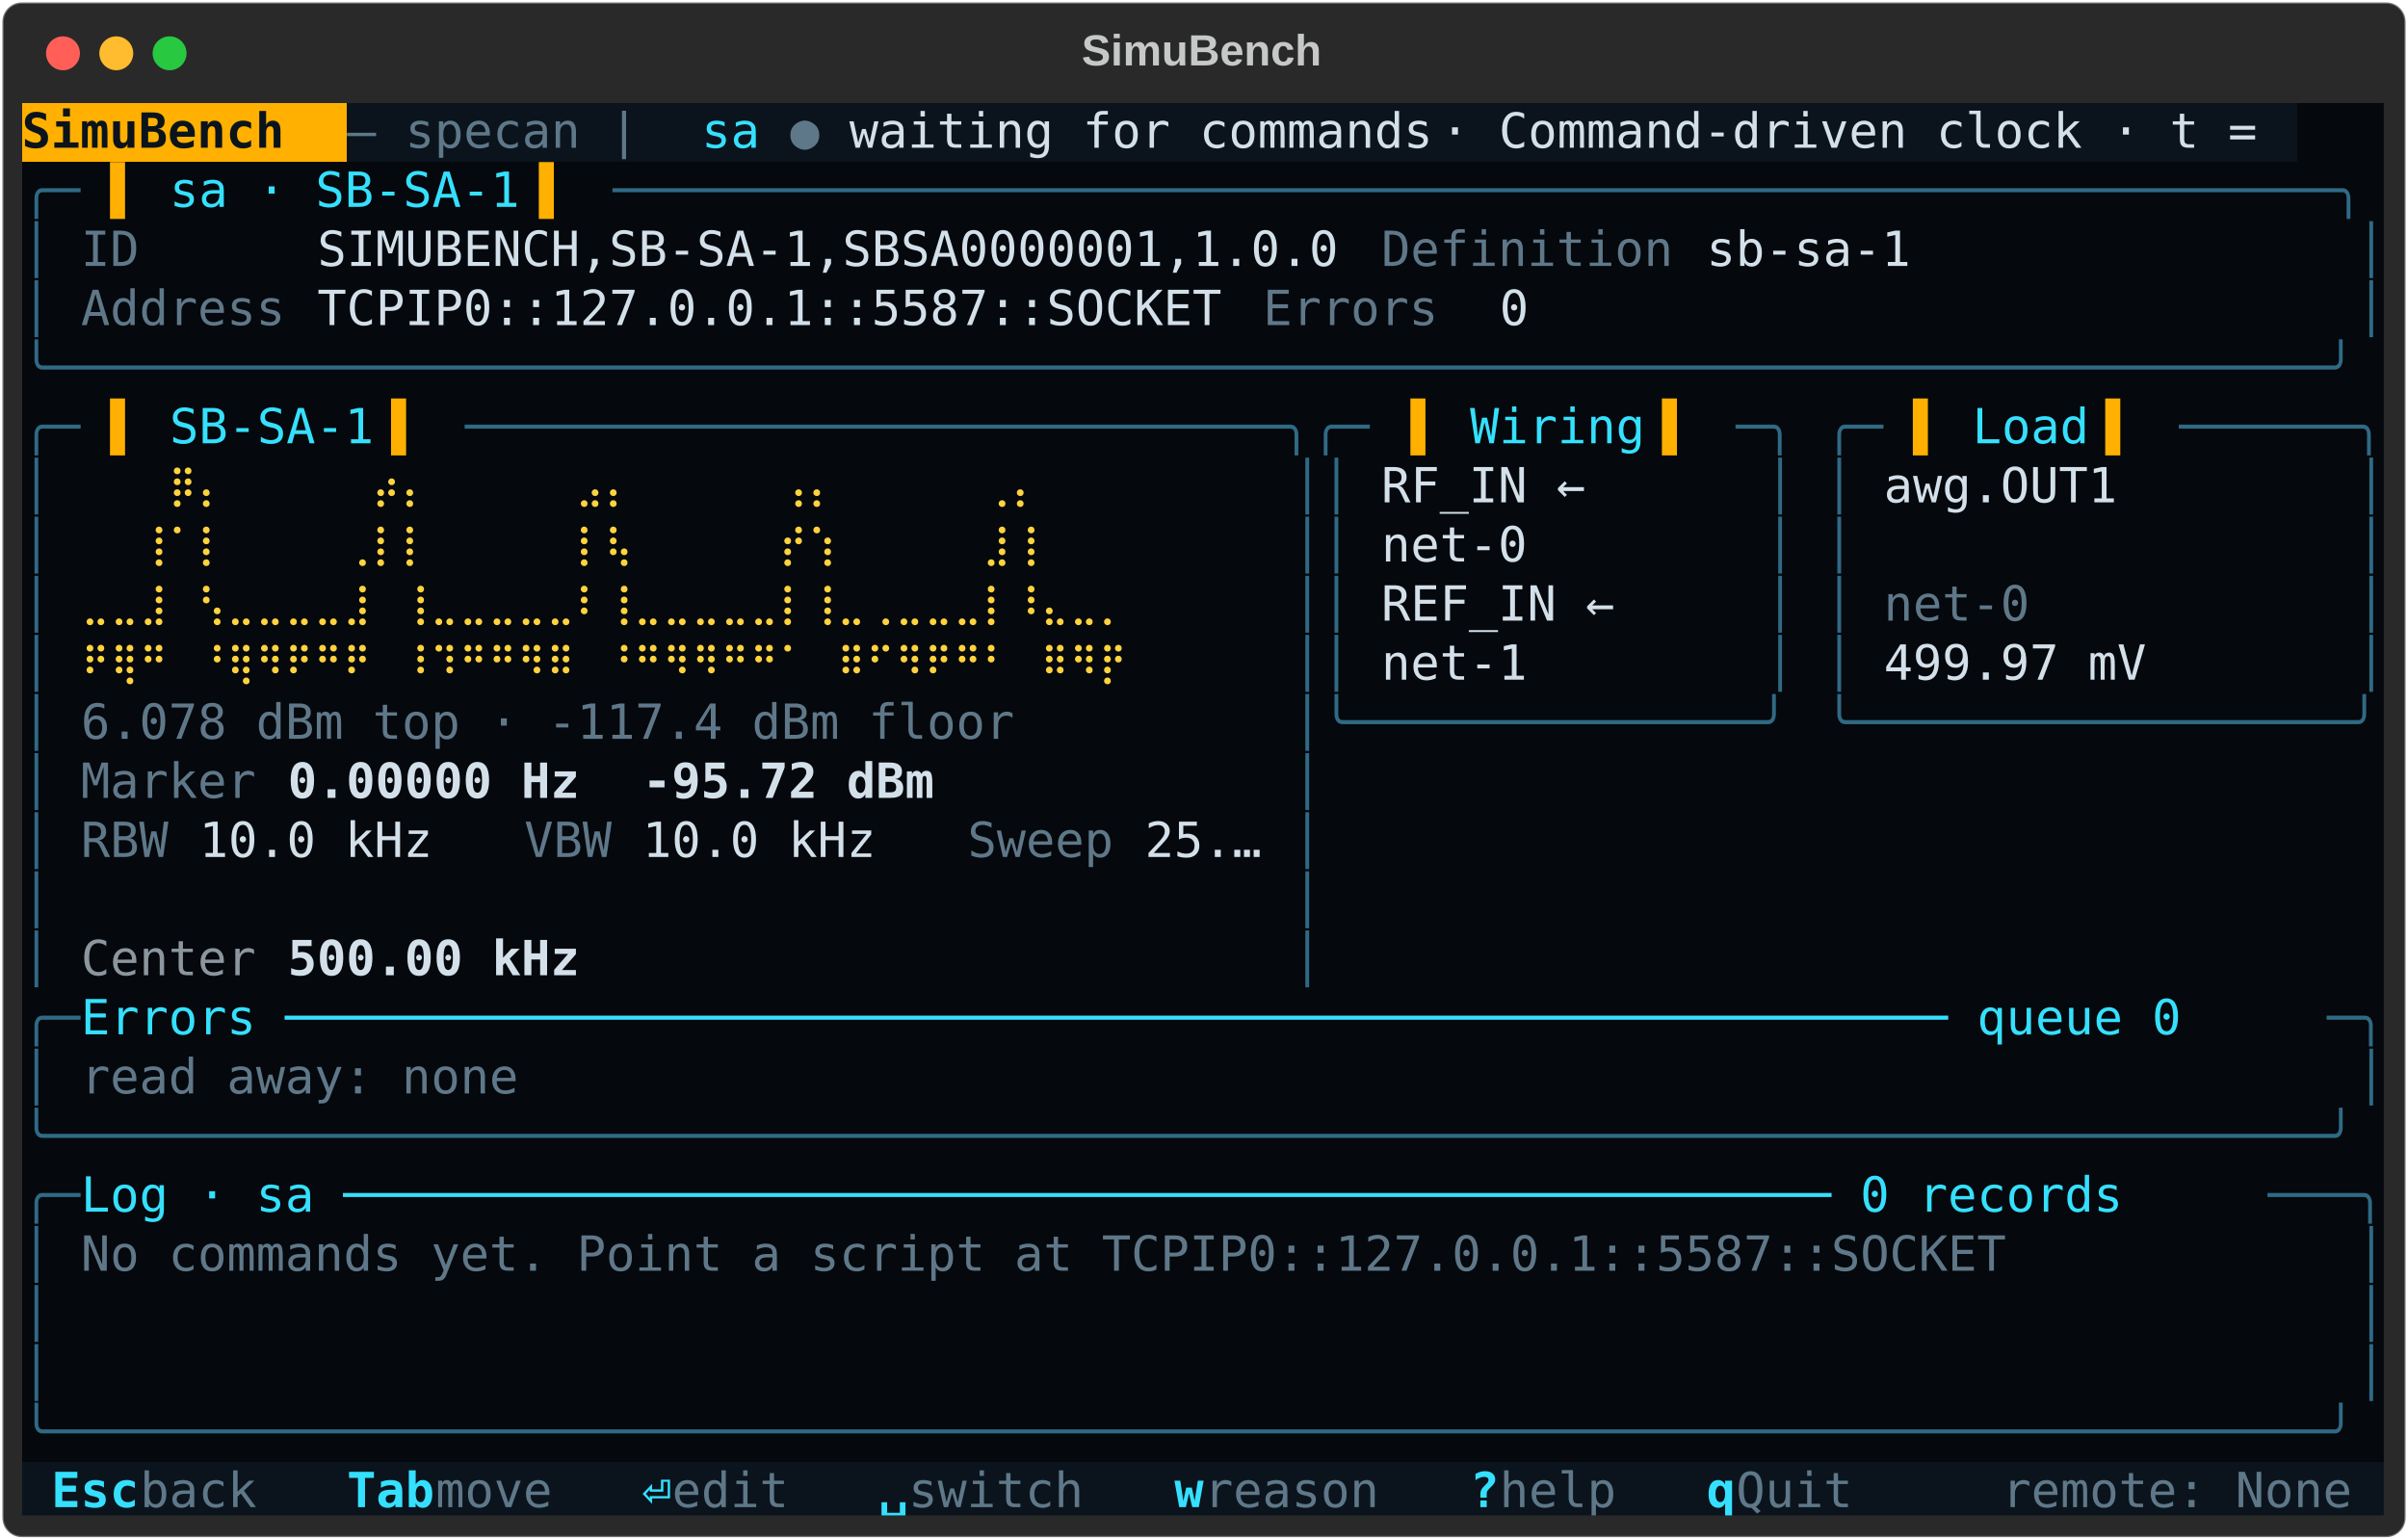
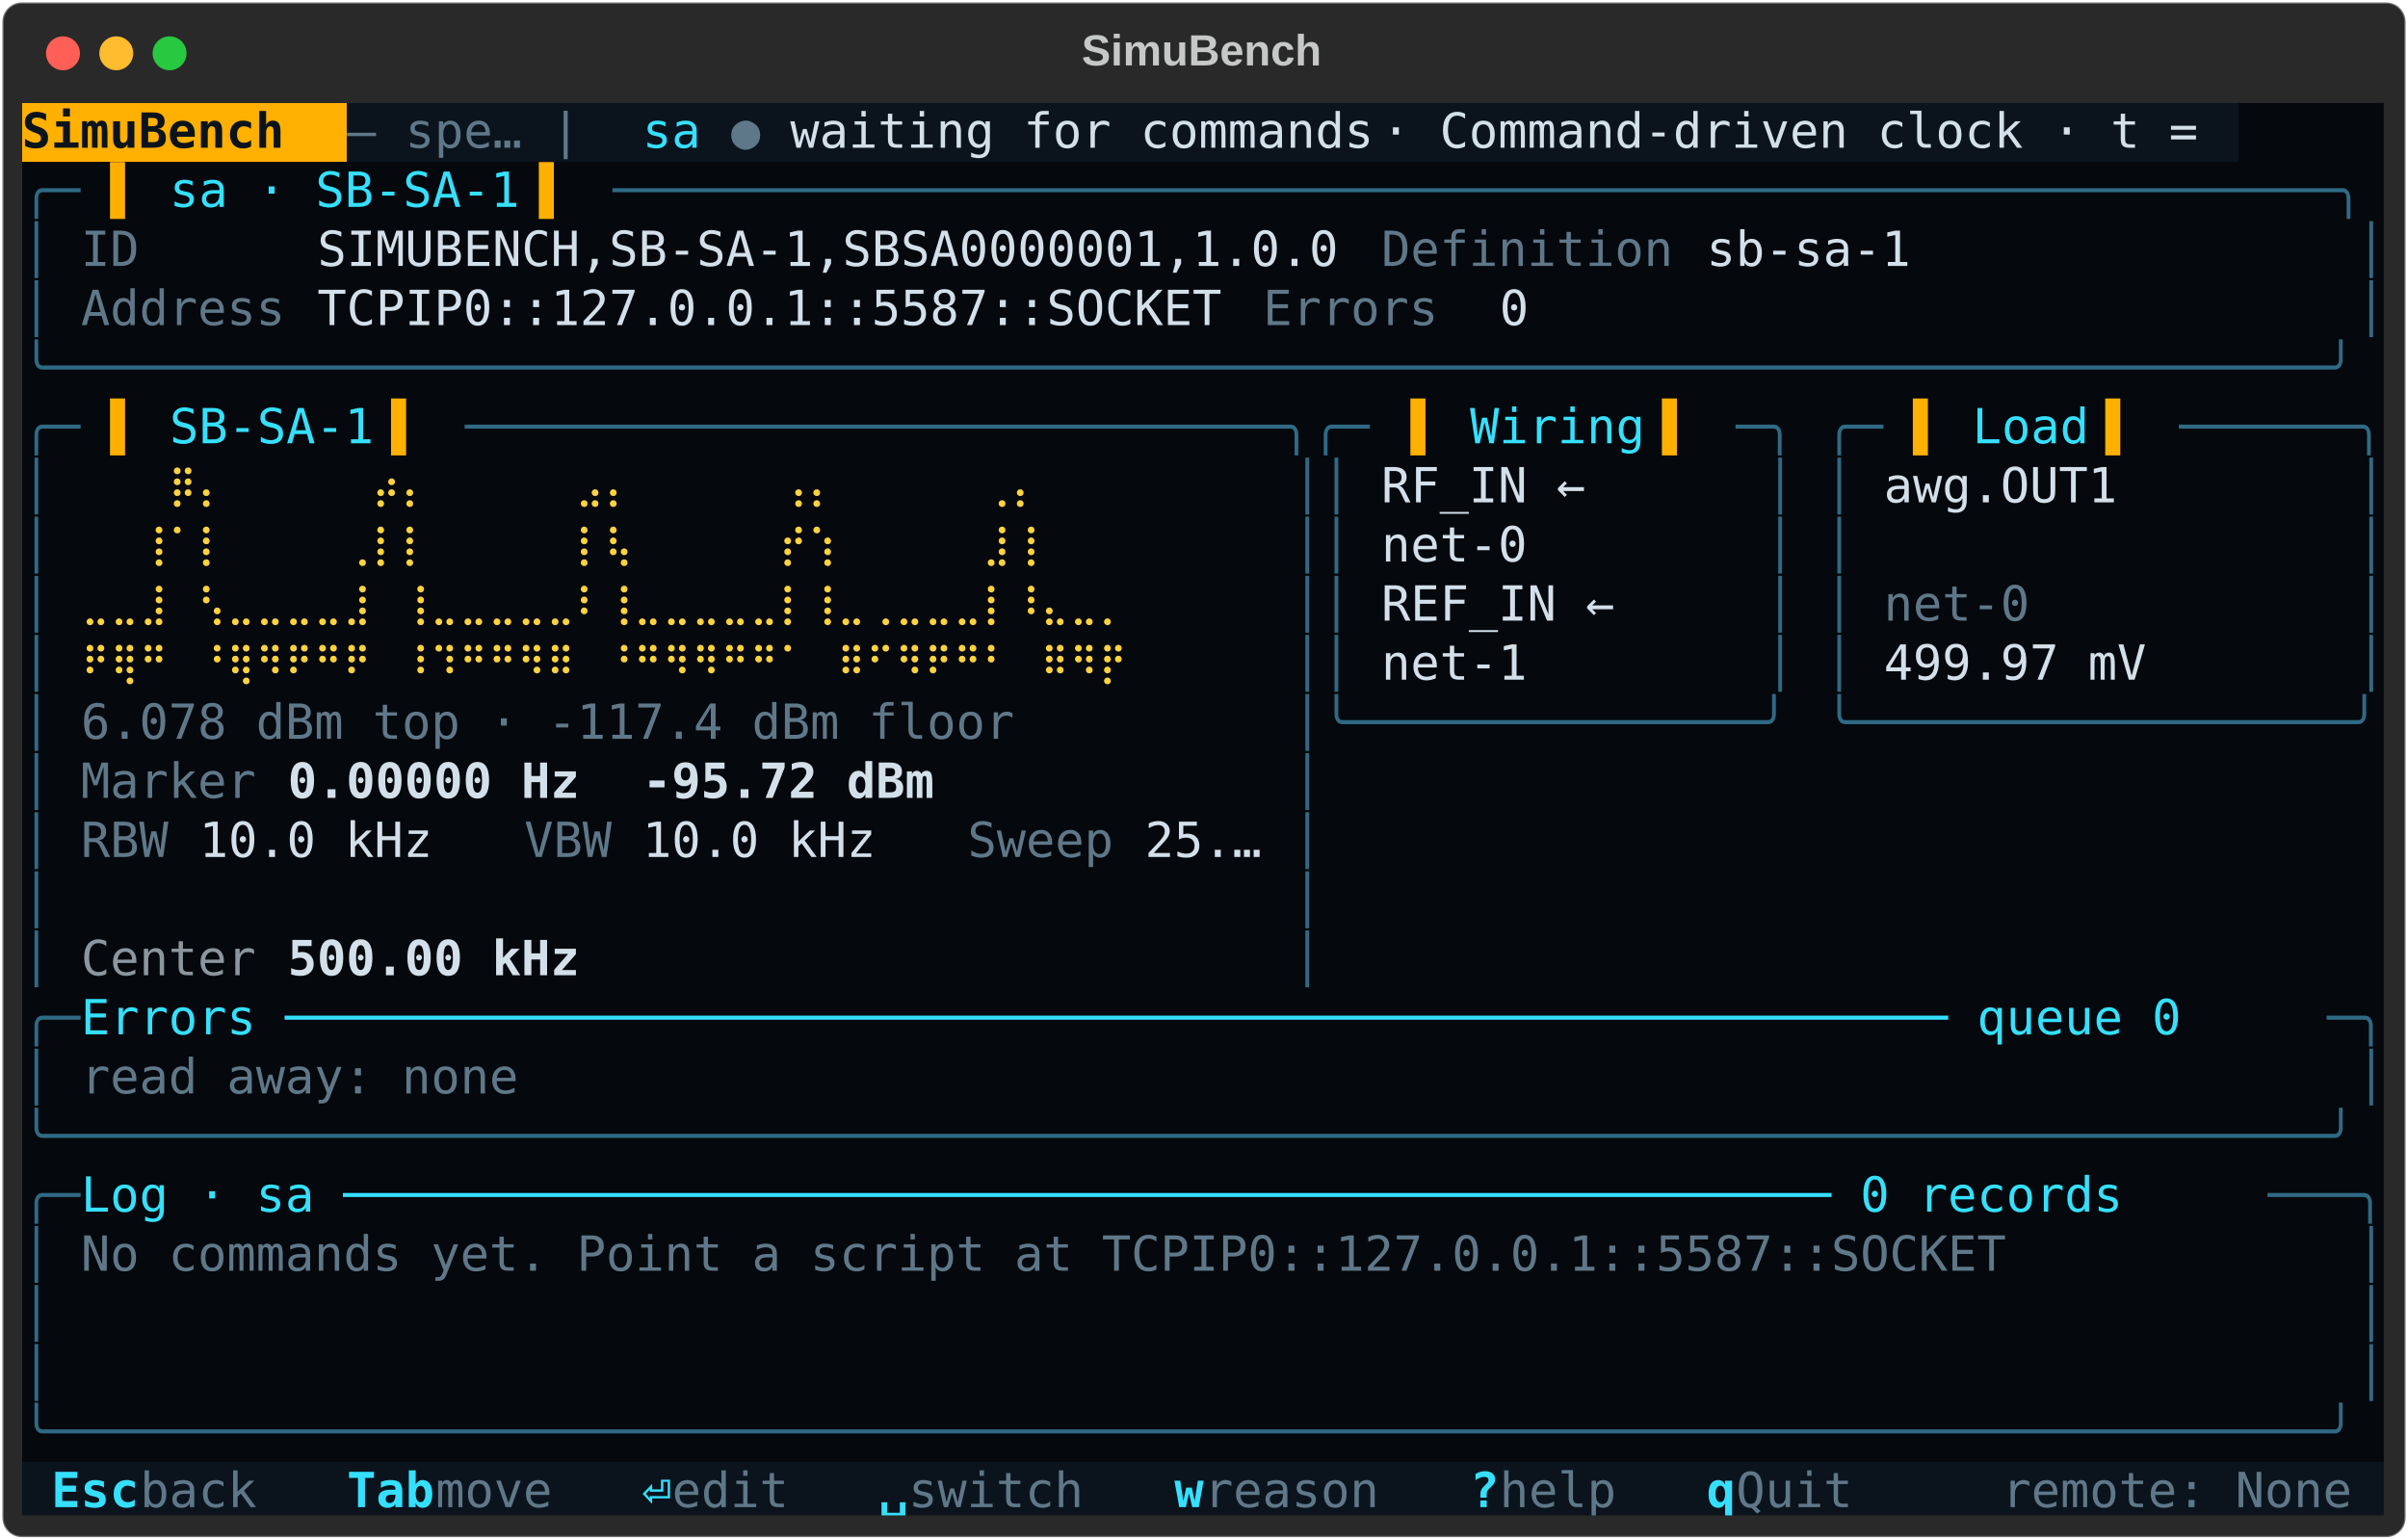
<svg xmlns="http://www.w3.org/2000/svg" class="rich-terminal" viewBox="0 0 994 635.6">
  <style>

    @font-face {
        font-family: "Fira Code";
        src: local("FiraCode-Regular"),
                url("https://cdnjs.cloudflare.com/ajax/libs/firacode/6.2.0/woff2/FiraCode-Regular.woff2") format("woff2"),
                url("https://cdnjs.cloudflare.com/ajax/libs/firacode/6.2.0/woff/FiraCode-Regular.woff") format("woff");
        font-style: normal;
        font-weight: 400;
    }
    @font-face {
        font-family: "Fira Code";
        src: local("FiraCode-Bold"),
                url("https://cdnjs.cloudflare.com/ajax/libs/firacode/6.2.0/woff2/FiraCode-Bold.woff2") format("woff2"),
                url("https://cdnjs.cloudflare.com/ajax/libs/firacode/6.2.0/woff/FiraCode-Bold.woff") format("woff");
        font-style: bold;
        font-weight: 700;
    }

    .terminal-matrix {
        font-family: Fira Code, monospace;
        font-size: 20px;
        line-height: 24.4px;
        font-variant-east-asian: full-width;
    }

    .terminal-title {
        font-size: 18px;
        font-weight: bold;
        font-family: arial;
    }

    .terminal-r1 { fill: #0b141c;font-weight: bold }
.terminal-r2 { fill: #5f7889 }
.terminal-r3 { fill: #35e0ff }
.terminal-r4 { fill: #d3e0ea }
.terminal-r5 { fill: #c5c8c6 }
.terminal-r6 { fill: #2f6a85 }
.terminal-r7 { fill: #ffb000 }
.terminal-r8 { fill: #ffd23f }
.terminal-r9 { fill: #d3e0ea;font-weight: bold }
.terminal-r10 { fill: #8c969e }
.terminal-r11 { fill: #35e0ff;font-weight: bold }
    </style>
  <defs>
    <clipPath id="terminal-clip-terminal">
      <rect x="0" y="0" width="975.0" height="584.6" />
    </clipPath>
    <clipPath id="terminal-line-0">
      <rect x="0" y="1.5" width="976" height="24.65" />
    </clipPath>
    <clipPath id="terminal-line-1">
      <rect x="0" y="25.9" width="976" height="24.65" />
    </clipPath>
    <clipPath id="terminal-line-2">
      <rect x="0" y="50.3" width="976" height="24.65" />
    </clipPath>
    <clipPath id="terminal-line-3">
      <rect x="0" y="74.7" width="976" height="24.65" />
    </clipPath>
    <clipPath id="terminal-line-4">
      <rect x="0" y="99.1" width="976" height="24.65" />
    </clipPath>
    <clipPath id="terminal-line-5">
      <rect x="0" y="123.5" width="976" height="24.65" />
    </clipPath>
    <clipPath id="terminal-line-6">
      <rect x="0" y="147.9" width="976" height="24.65" />
    </clipPath>
    <clipPath id="terminal-line-7">
      <rect x="0" y="172.3" width="976" height="24.65" />
    </clipPath>
    <clipPath id="terminal-line-8">
      <rect x="0" y="196.7" width="976" height="24.65" />
    </clipPath>
    <clipPath id="terminal-line-9">
      <rect x="0" y="221.1" width="976" height="24.65" />
    </clipPath>
    <clipPath id="terminal-line-10">
      <rect x="0" y="245.5" width="976" height="24.65" />
    </clipPath>
    <clipPath id="terminal-line-11">
      <rect x="0" y="269.9" width="976" height="24.65" />
    </clipPath>
    <clipPath id="terminal-line-12">
      <rect x="0" y="294.3" width="976" height="24.65" />
    </clipPath>
    <clipPath id="terminal-line-13">
      <rect x="0" y="318.7" width="976" height="24.65" />
    </clipPath>
    <clipPath id="terminal-line-14">
      <rect x="0" y="343.1" width="976" height="24.65" />
    </clipPath>
    <clipPath id="terminal-line-15">
      <rect x="0" y="367.5" width="976" height="24.65" />
    </clipPath>
    <clipPath id="terminal-line-16">
      <rect x="0" y="391.9" width="976" height="24.65" />
    </clipPath>
    <clipPath id="terminal-line-17">
      <rect x="0" y="416.3" width="976" height="24.65" />
    </clipPath>
    <clipPath id="terminal-line-18">
      <rect x="0" y="440.7" width="976" height="24.65" />
    </clipPath>
    <clipPath id="terminal-line-19">
      <rect x="0" y="465.1" width="976" height="24.65" />
    </clipPath>
    <clipPath id="terminal-line-20">
      <rect x="0" y="489.5" width="976" height="24.65" />
    </clipPath>
    <clipPath id="terminal-line-21">
      <rect x="0" y="513.9" width="976" height="24.65" />
    </clipPath>
    <clipPath id="terminal-line-22">
      <rect x="0" y="538.3" width="976" height="24.65" />
    </clipPath>
  </defs>
  <rect fill="#292929" stroke="rgba(255,255,255,0.35)" stroke-width="1" x="1" y="1" width="992" height="633.6" rx="8" />
  <text class="terminal-title" fill="#c5c8c6" text-anchor="middle" x="496" y="27">SimuBench</text>
  <g transform="translate(26,22)">
    <circle cx="0" cy="0" r="7" fill="#ff5f57" />
    <circle cx="22" cy="0" r="7" fill="#febc2e" />
    <circle cx="44" cy="0" r="7" fill="#28c840" />
  </g>
  <g transform="translate(9, 41)" clip-path="url(#terminal-clip-terminal)">
    <rect fill="#ffb000" x="0" y="1.5" width="134.2" height="24.65" shape-rendering="crispEdges" />
-     <rect fill="#0b141c" x="134.2" y="1.5" width="146.4" height="24.65" shape-rendering="crispEdges" />
-     <rect fill="#0b141c" x="280.6" y="1.5" width="24.4" height="24.65" shape-rendering="crispEdges" />
-     <rect fill="#0b141c" x="305" y="1.5" width="12.2" height="24.65" shape-rendering="crispEdges" />
-     <rect fill="#0b141c" x="317.2" y="1.5" width="24.4" height="24.65" shape-rendering="crispEdges" />
-     <rect fill="#0b141c" x="341.6" y="1.5" width="244" height="24.65" shape-rendering="crispEdges" />
-     <rect fill="#0b141c" x="585.6" y="1.5" width="353.8" height="24.65" shape-rendering="crispEdges" />
-     <rect fill="#05080c" x="939.4" y="1.5" width="36.6" height="24.65" shape-rendering="crispEdges" />
+     <rect fill="#0b141c" x="134.2" y="1.5" width="122" height="24.65" shape-rendering="crispEdges" />
+     <rect fill="#0b141c" x="256.2" y="1.5" width="24.4" height="24.65" shape-rendering="crispEdges" />
+     <rect fill="#0b141c" x="280.6" y="1.5" width="12.2" height="24.65" shape-rendering="crispEdges" />
+     <rect fill="#0b141c" x="292.8" y="1.5" width="24.4" height="24.65" shape-rendering="crispEdges" />
+     <rect fill="#0b141c" x="317.2" y="1.5" width="244" height="24.65" shape-rendering="crispEdges" />
+     <rect fill="#0b141c" x="561.2" y="1.5" width="353.8" height="24.65" shape-rendering="crispEdges" />
+     <rect fill="#05080c" x="915" y="1.5" width="61" height="24.65" shape-rendering="crispEdges" />
    <rect fill="#05080c" x="0" y="25.9" width="24.4" height="24.65" shape-rendering="crispEdges" />
    <rect fill="#05080c" x="24.4" y="25.9" width="12.2" height="24.65" shape-rendering="crispEdges" />
    <rect fill="#05080c" x="36.6" y="25.9" width="24.4" height="24.65" shape-rendering="crispEdges" />
    <rect fill="#05080c" x="61" y="25.9" width="146.4" height="24.65" shape-rendering="crispEdges" />
    <rect fill="#05080c" x="207.4" y="25.9" width="24.4" height="24.65" shape-rendering="crispEdges" />
    <rect fill="#05080c" x="231.8" y="25.9" width="12.2" height="24.65" shape-rendering="crispEdges" />
    <rect fill="#05080c" x="244" y="25.9" width="732" height="24.65" shape-rendering="crispEdges" />
    <rect fill="#05080c" x="0" y="50.3" width="12.2" height="24.65" shape-rendering="crispEdges" />
    <rect fill="#05080c" x="12.2" y="50.3" width="12.2" height="24.65" shape-rendering="crispEdges" />
    <rect fill="#05080c" x="24.4" y="50.3" width="97.6" height="24.65" shape-rendering="crispEdges" />
    <rect fill="#05080c" x="122" y="50.3" width="439.2" height="24.65" shape-rendering="crispEdges" />
    <rect fill="#05080c" x="561.2" y="50.3" width="134.2" height="24.65" shape-rendering="crispEdges" />
    <rect fill="#05080c" x="695.4" y="50.3" width="256.2" height="24.65" shape-rendering="crispEdges" />
    <rect fill="#05080c" x="951.6" y="50.3" width="12.2" height="24.65" shape-rendering="crispEdges" />
    <rect fill="#05080c" x="963.8" y="50.3" width="12.2" height="24.65" shape-rendering="crispEdges" />
    <rect fill="#05080c" x="0" y="74.7" width="12.2" height="24.65" shape-rendering="crispEdges" />
    <rect fill="#05080c" x="12.2" y="74.7" width="12.2" height="24.65" shape-rendering="crispEdges" />
    <rect fill="#05080c" x="24.4" y="74.7" width="97.6" height="24.65" shape-rendering="crispEdges" />
    <rect fill="#05080c" x="122" y="74.7" width="390.4" height="24.65" shape-rendering="crispEdges" />
    <rect fill="#05080c" x="512.4" y="74.7" width="97.6" height="24.65" shape-rendering="crispEdges" />
    <rect fill="#05080c" x="610" y="74.7" width="341.6" height="24.65" shape-rendering="crispEdges" />
    <rect fill="#05080c" x="951.6" y="74.7" width="12.2" height="24.65" shape-rendering="crispEdges" />
    <rect fill="#05080c" x="963.8" y="74.7" width="12.2" height="24.65" shape-rendering="crispEdges" />
    <rect fill="#05080c" x="0" y="99.1" width="976" height="24.65" shape-rendering="crispEdges" />
    <rect fill="#05080c" x="0" y="123.5" width="24.4" height="24.65" shape-rendering="crispEdges" />
    <rect fill="#05080c" x="24.4" y="123.5" width="12.2" height="24.65" shape-rendering="crispEdges" />
    <rect fill="#05080c" x="36.6" y="123.5" width="24.4" height="24.65" shape-rendering="crispEdges" />
    <rect fill="#05080c" x="61" y="123.5" width="85.4" height="24.65" shape-rendering="crispEdges" />
    <rect fill="#05080c" x="146.4" y="123.5" width="24.4" height="24.65" shape-rendering="crispEdges" />
    <rect fill="#05080c" x="170.8" y="123.5" width="12.2" height="24.65" shape-rendering="crispEdges" />
    <rect fill="#05080c" x="183" y="123.5" width="378.2" height="24.65" shape-rendering="crispEdges" />
    <rect fill="#05080c" x="561.2" y="123.5" width="12.2" height="24.65" shape-rendering="crispEdges" />
    <rect fill="#05080c" x="573.4" y="123.5" width="24.4" height="24.65" shape-rendering="crispEdges" />
    <rect fill="#05080c" x="597.8" y="123.5" width="73.2" height="24.65" shape-rendering="crispEdges" />
    <rect fill="#05080c" x="671" y="123.5" width="24.4" height="24.65" shape-rendering="crispEdges" />
    <rect fill="#05080c" x="695.4" y="123.5" width="12.2" height="24.65" shape-rendering="crispEdges" />
    <rect fill="#05080c" x="707.6" y="123.5" width="24.4" height="24.65" shape-rendering="crispEdges" />
    <rect fill="#05080c" x="732" y="123.5" width="12.2" height="24.65" shape-rendering="crispEdges" />
    <rect fill="#05080c" x="744.2" y="123.5" width="24.4" height="24.65" shape-rendering="crispEdges" />
    <rect fill="#05080c" x="768.6" y="123.5" width="12.2" height="24.65" shape-rendering="crispEdges" />
    <rect fill="#05080c" x="780.8" y="123.5" width="24.4" height="24.65" shape-rendering="crispEdges" />
    <rect fill="#05080c" x="805.2" y="123.5" width="48.8" height="24.65" shape-rendering="crispEdges" />
    <rect fill="#05080c" x="854" y="123.5" width="24.4" height="24.65" shape-rendering="crispEdges" />
    <rect fill="#05080c" x="878.4" y="123.5" width="12.2" height="24.65" shape-rendering="crispEdges" />
    <rect fill="#05080c" x="890.6" y="123.5" width="85.4" height="24.65" shape-rendering="crispEdges" />
    <rect fill="#05080c" x="0" y="147.9" width="12.2" height="24.65" shape-rendering="crispEdges" />
    <rect fill="#05080c" x="12.2" y="147.9" width="12.2" height="24.65" shape-rendering="crispEdges" />
    <rect fill="#05080c" x="24.4" y="147.9" width="439.2" height="24.65" shape-rendering="crispEdges" />
    <rect fill="#05080c" x="463.6" y="147.9" width="48.8" height="24.65" shape-rendering="crispEdges" />
    <rect fill="#05080c" x="512.4" y="147.9" width="12.2" height="24.65" shape-rendering="crispEdges" />
    <rect fill="#05080c" x="524.6" y="147.9" width="24.4" height="24.65" shape-rendering="crispEdges" />
    <rect fill="#05080c" x="549" y="147.9" width="12.2" height="24.65" shape-rendering="crispEdges" />
    <rect fill="#05080c" x="561.2" y="147.9" width="85.4" height="24.65" shape-rendering="crispEdges" />
    <rect fill="#05080c" x="646.6" y="147.9" width="73.2" height="24.65" shape-rendering="crispEdges" />
    <rect fill="#05080c" x="719.8" y="147.9" width="12.2" height="24.65" shape-rendering="crispEdges" />
    <rect fill="#05080c" x="732" y="147.9" width="12.2" height="24.65" shape-rendering="crispEdges" />
    <rect fill="#05080c" x="744.2" y="147.9" width="12.2" height="24.65" shape-rendering="crispEdges" />
    <rect fill="#05080c" x="756.4" y="147.9" width="12.2" height="24.65" shape-rendering="crispEdges" />
    <rect fill="#05080c" x="768.6" y="147.9" width="170.8" height="24.65" shape-rendering="crispEdges" />
    <rect fill="#05080c" x="939.4" y="147.9" width="24.4" height="24.65" shape-rendering="crispEdges" />
    <rect fill="#05080c" x="963.8" y="147.9" width="12.2" height="24.65" shape-rendering="crispEdges" />
    <rect fill="#05080c" x="0" y="172.3" width="12.2" height="24.65" shape-rendering="crispEdges" />
    <rect fill="#05080c" x="12.2" y="172.3" width="12.2" height="24.65" shape-rendering="crispEdges" />
    <rect fill="#05080c" x="24.4" y="172.3" width="439.2" height="24.65" shape-rendering="crispEdges" />
    <rect fill="#05080c" x="463.6" y="172.3" width="48.8" height="24.65" shape-rendering="crispEdges" />
    <rect fill="#05080c" x="512.4" y="172.3" width="12.2" height="24.65" shape-rendering="crispEdges" />
    <rect fill="#05080c" x="524.6" y="172.3" width="24.4" height="24.65" shape-rendering="crispEdges" />
    <rect fill="#05080c" x="549" y="172.3" width="12.2" height="24.65" shape-rendering="crispEdges" />
    <rect fill="#05080c" x="561.2" y="172.3" width="73.2" height="24.65" shape-rendering="crispEdges" />
    <rect fill="#05080c" x="634.4" y="172.3" width="85.4" height="24.65" shape-rendering="crispEdges" />
    <rect fill="#05080c" x="719.8" y="172.3" width="12.2" height="24.65" shape-rendering="crispEdges" />
    <rect fill="#05080c" x="732" y="172.3" width="12.2" height="24.65" shape-rendering="crispEdges" />
    <rect fill="#05080c" x="744.2" y="172.3" width="12.2" height="24.65" shape-rendering="crispEdges" />
    <rect fill="#05080c" x="756.4" y="172.3" width="12.2" height="24.65" shape-rendering="crispEdges" />
    <rect fill="#05080c" x="768.6" y="172.3" width="170.8" height="24.65" shape-rendering="crispEdges" />
    <rect fill="#05080c" x="939.4" y="172.3" width="24.4" height="24.65" shape-rendering="crispEdges" />
    <rect fill="#05080c" x="963.8" y="172.3" width="12.2" height="24.65" shape-rendering="crispEdges" />
    <rect fill="#05080c" x="0" y="196.7" width="12.2" height="24.65" shape-rendering="crispEdges" />
    <rect fill="#05080c" x="12.2" y="196.7" width="12.2" height="24.65" shape-rendering="crispEdges" />
    <rect fill="#05080c" x="24.4" y="196.7" width="439.2" height="24.65" shape-rendering="crispEdges" />
    <rect fill="#05080c" x="463.6" y="196.7" width="48.8" height="24.65" shape-rendering="crispEdges" />
    <rect fill="#05080c" x="512.4" y="196.7" width="12.2" height="24.65" shape-rendering="crispEdges" />
    <rect fill="#05080c" x="524.6" y="196.7" width="24.4" height="24.65" shape-rendering="crispEdges" />
    <rect fill="#05080c" x="549" y="196.7" width="12.2" height="24.65" shape-rendering="crispEdges" />
    <rect fill="#05080c" x="561.2" y="196.7" width="97.6" height="24.65" shape-rendering="crispEdges" />
    <rect fill="#05080c" x="658.8" y="196.7" width="61" height="24.65" shape-rendering="crispEdges" />
    <rect fill="#05080c" x="719.8" y="196.7" width="12.2" height="24.65" shape-rendering="crispEdges" />
    <rect fill="#05080c" x="732" y="196.7" width="12.2" height="24.65" shape-rendering="crispEdges" />
    <rect fill="#05080c" x="744.2" y="196.7" width="12.2" height="24.65" shape-rendering="crispEdges" />
    <rect fill="#05080c" x="756.4" y="196.7" width="12.2" height="24.65" shape-rendering="crispEdges" />
    <rect fill="#05080c" x="768.6" y="196.7" width="61" height="24.65" shape-rendering="crispEdges" />
    <rect fill="#05080c" x="829.6" y="196.7" width="109.8" height="24.65" shape-rendering="crispEdges" />
    <rect fill="#05080c" x="939.4" y="196.7" width="24.4" height="24.65" shape-rendering="crispEdges" />
    <rect fill="#05080c" x="963.8" y="196.7" width="12.2" height="24.65" shape-rendering="crispEdges" />
    <rect fill="#05080c" x="0" y="221.1" width="12.2" height="24.65" shape-rendering="crispEdges" />
    <rect fill="#05080c" x="12.2" y="221.1" width="12.2" height="24.65" shape-rendering="crispEdges" />
    <rect fill="#05080c" x="24.4" y="221.1" width="439.2" height="24.65" shape-rendering="crispEdges" />
    <rect fill="#05080c" x="463.6" y="221.1" width="48.8" height="24.65" shape-rendering="crispEdges" />
    <rect fill="#05080c" x="512.4" y="221.1" width="12.2" height="24.65" shape-rendering="crispEdges" />
    <rect fill="#05080c" x="524.6" y="221.1" width="24.4" height="24.65" shape-rendering="crispEdges" />
    <rect fill="#05080c" x="549" y="221.1" width="12.2" height="24.65" shape-rendering="crispEdges" />
    <rect fill="#05080c" x="561.2" y="221.1" width="61" height="24.65" shape-rendering="crispEdges" />
    <rect fill="#05080c" x="622.2" y="221.1" width="97.6" height="24.65" shape-rendering="crispEdges" />
    <rect fill="#05080c" x="719.8" y="221.1" width="12.2" height="24.65" shape-rendering="crispEdges" />
    <rect fill="#05080c" x="732" y="221.1" width="12.2" height="24.65" shape-rendering="crispEdges" />
    <rect fill="#05080c" x="744.2" y="221.1" width="12.2" height="24.65" shape-rendering="crispEdges" />
    <rect fill="#05080c" x="756.4" y="221.1" width="12.2" height="24.65" shape-rendering="crispEdges" />
    <rect fill="#05080c" x="768.6" y="221.1" width="170.8" height="24.65" shape-rendering="crispEdges" />
    <rect fill="#05080c" x="939.4" y="221.1" width="24.4" height="24.65" shape-rendering="crispEdges" />
    <rect fill="#05080c" x="963.8" y="221.1" width="12.2" height="24.65" shape-rendering="crispEdges" />
    <rect fill="#05080c" x="0" y="245.5" width="12.2" height="24.65" shape-rendering="crispEdges" />
    <rect fill="#05080c" x="12.2" y="245.5" width="12.2" height="24.65" shape-rendering="crispEdges" />
    <rect fill="#05080c" x="24.4" y="245.5" width="390.4" height="24.65" shape-rendering="crispEdges" />
    <rect fill="#05080c" x="414.8" y="245.5" width="97.6" height="24.65" shape-rendering="crispEdges" />
    <rect fill="#05080c" x="512.4" y="245.5" width="12.2" height="24.65" shape-rendering="crispEdges" />
    <rect fill="#05080c" x="524.6" y="245.5" width="207.4" height="24.65" shape-rendering="crispEdges" />
    <rect fill="#05080c" x="732" y="245.5" width="12.2" height="24.65" shape-rendering="crispEdges" />
    <rect fill="#05080c" x="744.2" y="245.5" width="231.8" height="24.65" shape-rendering="crispEdges" />
    <rect fill="#05080c" x="0" y="269.9" width="12.2" height="24.65" shape-rendering="crispEdges" />
    <rect fill="#05080c" x="12.2" y="269.9" width="12.2" height="24.65" shape-rendering="crispEdges" />
    <rect fill="#05080c" x="24.4" y="269.9" width="85.4" height="24.65" shape-rendering="crispEdges" />
    <rect fill="#05080c" x="109.8" y="269.9" width="122" height="24.65" shape-rendering="crispEdges" />
    <rect fill="#05080c" x="231.8" y="269.9" width="24.4" height="24.65" shape-rendering="crispEdges" />
    <rect fill="#05080c" x="256.2" y="269.9" width="122" height="24.65" shape-rendering="crispEdges" />
    <rect fill="#05080c" x="378.2" y="269.9" width="134.2" height="24.65" shape-rendering="crispEdges" />
    <rect fill="#05080c" x="512.4" y="269.9" width="12.2" height="24.65" shape-rendering="crispEdges" />
    <rect fill="#05080c" x="524.6" y="269.9" width="12.2" height="24.65" shape-rendering="crispEdges" />
    <rect fill="#05080c" x="536.8" y="269.9" width="439.2" height="24.65" shape-rendering="crispEdges" />
    <rect fill="#05080c" x="0" y="294.3" width="12.2" height="24.65" shape-rendering="crispEdges" />
    <rect fill="#05080c" x="12.2" y="294.3" width="12.2" height="24.65" shape-rendering="crispEdges" />
    <rect fill="#05080c" x="24.4" y="294.3" width="48.8" height="24.65" shape-rendering="crispEdges" />
    <rect fill="#05080c" x="73.2" y="294.3" width="134.2" height="24.65" shape-rendering="crispEdges" />
    <rect fill="#05080c" x="207.4" y="294.3" width="48.8" height="24.65" shape-rendering="crispEdges" />
    <rect fill="#05080c" x="256.2" y="294.3" width="134.2" height="24.65" shape-rendering="crispEdges" />
    <rect fill="#05080c" x="390.4" y="294.3" width="73.2" height="24.65" shape-rendering="crispEdges" />
    <rect fill="#05080c" x="463.6" y="294.3" width="48.8" height="24.65" shape-rendering="crispEdges" />
    <rect fill="#05080c" x="512.4" y="294.3" width="12.2" height="24.65" shape-rendering="crispEdges" />
    <rect fill="#05080c" x="524.6" y="294.3" width="12.2" height="24.65" shape-rendering="crispEdges" />
    <rect fill="#05080c" x="536.8" y="294.3" width="439.2" height="24.65" shape-rendering="crispEdges" />
    <rect fill="#05080c" x="0" y="318.7" width="12.2" height="24.65" shape-rendering="crispEdges" />
    <rect fill="#05080c" x="12.2" y="318.7" width="12.2" height="24.65" shape-rendering="crispEdges" />
    <rect fill="#05080c" x="24.4" y="318.7" width="488" height="24.65" shape-rendering="crispEdges" />
    <rect fill="#05080c" x="512.4" y="318.7" width="12.2" height="24.65" shape-rendering="crispEdges" />
    <rect fill="#05080c" x="524.6" y="318.7" width="12.2" height="24.65" shape-rendering="crispEdges" />
    <rect fill="#05080c" x="536.8" y="318.7" width="439.2" height="24.65" shape-rendering="crispEdges" />
    <rect fill="#05080c" x="0" y="343.1" width="12.2" height="24.65" shape-rendering="crispEdges" />
    <rect fill="#05080c" x="12.2" y="343.1" width="12.2" height="24.65" shape-rendering="crispEdges" />
    <rect fill="#05080c" x="24.4" y="343.1" width="73.2" height="24.65" shape-rendering="crispEdges" />
    <rect fill="#05080c" x="97.6" y="343.1" width="12.2" height="24.65" shape-rendering="crispEdges" />
    <rect fill="#05080c" x="109.8" y="343.1" width="122" height="24.65" shape-rendering="crispEdges" />
    <rect fill="#05080c" x="231.8" y="343.1" width="292.8" height="24.65" shape-rendering="crispEdges" />
    <rect fill="#05080c" x="524.6" y="343.1" width="12.2" height="24.65" shape-rendering="crispEdges" />
    <rect fill="#05080c" x="536.8" y="343.1" width="439.2" height="24.65" shape-rendering="crispEdges" />
    <rect fill="#05080c" x="0" y="367.5" width="24.4" height="24.65" shape-rendering="crispEdges" />
    <rect fill="#05080c" x="24.4" y="367.5" width="927.2" height="24.65" shape-rendering="crispEdges" />
    <rect fill="#05080c" x="951.6" y="367.5" width="24.4" height="24.65" shape-rendering="crispEdges" />
    <rect fill="#05080c" x="0" y="391.9" width="12.2" height="24.65" shape-rendering="crispEdges" />
    <rect fill="#05080c" x="12.2" y="391.9" width="12.2" height="24.65" shape-rendering="crispEdges" />
    <rect fill="#05080c" x="24.4" y="391.9" width="183" height="24.65" shape-rendering="crispEdges" />
    <rect fill="#05080c" x="207.4" y="391.9" width="744.2" height="24.65" shape-rendering="crispEdges" />
    <rect fill="#05080c" x="951.6" y="391.9" width="12.2" height="24.65" shape-rendering="crispEdges" />
    <rect fill="#05080c" x="963.8" y="391.9" width="12.2" height="24.65" shape-rendering="crispEdges" />
    <rect fill="#05080c" x="0" y="416.3" width="976" height="24.65" shape-rendering="crispEdges" />
    <rect fill="#05080c" x="0" y="440.7" width="24.4" height="24.65" shape-rendering="crispEdges" />
    <rect fill="#05080c" x="24.4" y="440.7" width="902.8" height="24.65" shape-rendering="crispEdges" />
    <rect fill="#05080c" x="927.2" y="440.7" width="48.8" height="24.65" shape-rendering="crispEdges" />
    <rect fill="#05080c" x="0" y="465.1" width="12.2" height="24.65" shape-rendering="crispEdges" />
    <rect fill="#05080c" x="12.2" y="465.1" width="12.2" height="24.65" shape-rendering="crispEdges" />
    <rect fill="#05080c" x="24.4" y="465.1" width="805.2" height="24.65" shape-rendering="crispEdges" />
    <rect fill="#05080c" x="829.6" y="465.1" width="134.2" height="24.65" shape-rendering="crispEdges" />
    <rect fill="#05080c" x="963.8" y="465.1" width="12.2" height="24.65" shape-rendering="crispEdges" />
    <rect fill="#05080c" x="0" y="489.5" width="12.2" height="24.65" shape-rendering="crispEdges" />
    <rect fill="#05080c" x="12.2" y="489.5" width="951.6" height="24.65" shape-rendering="crispEdges" />
    <rect fill="#05080c" x="963.8" y="489.5" width="12.2" height="24.65" shape-rendering="crispEdges" />
    <rect fill="#05080c" x="0" y="513.9" width="12.2" height="24.65" shape-rendering="crispEdges" />
    <rect fill="#05080c" x="12.2" y="513.9" width="951.6" height="24.65" shape-rendering="crispEdges" />
    <rect fill="#05080c" x="963.8" y="513.9" width="12.2" height="24.65" shape-rendering="crispEdges" />
    <rect fill="#05080c" x="0" y="538.3" width="976" height="24.65" shape-rendering="crispEdges" />
    <rect fill="#0b141c" x="0" y="562.7" width="12.2" height="24.65" shape-rendering="crispEdges" />
    <rect fill="#0b141c" x="12.2" y="562.7" width="36.6" height="24.65" shape-rendering="crispEdges" />
    <rect fill="#0b141c" x="48.8" y="562.7" width="85.4" height="24.65" shape-rendering="crispEdges" />
    <rect fill="#0b141c" x="134.2" y="562.7" width="36.6" height="24.65" shape-rendering="crispEdges" />
    <rect fill="#0b141c" x="170.8" y="562.7" width="85.4" height="24.65" shape-rendering="crispEdges" />
    <rect fill="#0b141c" x="256.2" y="562.7" width="12.2" height="24.65" shape-rendering="crispEdges" />
    <rect fill="#0b141c" x="268.4" y="562.7" width="85.4" height="24.65" shape-rendering="crispEdges" />
    <rect fill="#0b141c" x="353.8" y="562.7" width="12.2" height="24.65" shape-rendering="crispEdges" />
    <rect fill="#0b141c" x="366" y="562.7" width="109.8" height="24.65" shape-rendering="crispEdges" />
    <rect fill="#0b141c" x="475.8" y="562.7" width="12.2" height="24.65" shape-rendering="crispEdges" />
    <rect fill="#0b141c" x="488" y="562.7" width="109.8" height="24.65" shape-rendering="crispEdges" />
    <rect fill="#0b141c" x="597.8" y="562.7" width="12.2" height="24.65" shape-rendering="crispEdges" />
    <rect fill="#0b141c" x="610" y="562.7" width="85.4" height="24.65" shape-rendering="crispEdges" />
    <rect fill="#0b141c" x="695.4" y="562.7" width="12.2" height="24.65" shape-rendering="crispEdges" />
    <rect fill="#0b141c" x="707.6" y="562.7" width="85.4" height="24.65" shape-rendering="crispEdges" />
    <rect fill="#0b141c" x="793" y="562.7" width="24.4" height="24.65" shape-rendering="crispEdges" />
    <rect fill="#0b141c" x="817.4" y="562.7" width="158.6" height="24.65" shape-rendering="crispEdges" />
    <g class="terminal-matrix">
      <text class="terminal-r1" x="0" y="20" textLength="134.2" clip-path="url(#terminal-line-0)"> SimuBench </text>
-       <text class="terminal-r2" x="134.2" y="20" textLength="146.4" clip-path="url(#terminal-line-0)"> — specan | </text>
-       <text class="terminal-r3" x="280.6" y="20" textLength="24.4" clip-path="url(#terminal-line-0)">sa</text>
-       <text class="terminal-r2" x="317.2" y="20" textLength="24.4" clip-path="url(#terminal-line-0)">● </text>
-       <text class="terminal-r4" x="341.6" y="20" textLength="244" clip-path="url(#terminal-line-0)">waiting for commands</text>
-       <text class="terminal-r4" x="585.6" y="20" textLength="353.8" clip-path="url(#terminal-line-0)"> · Command-driven clock · t =</text>
+       <text class="terminal-r2" x="134.2" y="20" textLength="122" clip-path="url(#terminal-line-0)"> — spe… | </text>
+       <text class="terminal-r3" x="256.2" y="20" textLength="24.4" clip-path="url(#terminal-line-0)">sa</text>
+       <text class="terminal-r2" x="292.8" y="20" textLength="24.4" clip-path="url(#terminal-line-0)">● </text>
+       <text class="terminal-r4" x="317.2" y="20" textLength="244" clip-path="url(#terminal-line-0)">waiting for commands</text>
+       <text class="terminal-r4" x="561.2" y="20" textLength="353.8" clip-path="url(#terminal-line-0)"> · Command-driven clock · t =</text>
      <text class="terminal-r5" x="976" y="20" textLength="12.2" clip-path="url(#terminal-line-0)">
</text>
      <text class="terminal-r6" x="0" y="44.4" textLength="24.4" clip-path="url(#terminal-line-1)">╭─</text>
      <text class="terminal-r7" x="36.6" y="44.4" textLength="24.4" clip-path="url(#terminal-line-1)">▌ </text>
      <text class="terminal-r3" x="61" y="44.4" textLength="146.4" clip-path="url(#terminal-line-1)">sa · SB-SA-1</text>
      <text class="terminal-r7" x="207.4" y="44.4" textLength="24.4" clip-path="url(#terminal-line-1)"> ▐</text>
      <text class="terminal-r6" x="244" y="44.4" textLength="732" clip-path="url(#terminal-line-1)">───────────────────────────────────────────────────────────╮</text>
      <text class="terminal-r5" x="976" y="44.4" textLength="12.2" clip-path="url(#terminal-line-1)">
</text>
      <text class="terminal-r6" x="0" y="68.8" textLength="12.2" clip-path="url(#terminal-line-2)">│</text>
      <text class="terminal-r2" x="24.4" y="68.8" textLength="97.6" clip-path="url(#terminal-line-2)">ID      </text>
      <text class="terminal-r4" x="122" y="68.8" textLength="439.2" clip-path="url(#terminal-line-2)">SIMUBENCH,SB-SA-1,SBSA0000001,1.0.0 </text>
      <text class="terminal-r2" x="561.2" y="68.8" textLength="134.2" clip-path="url(#terminal-line-2)">Definition </text>
      <text class="terminal-r4" x="695.4" y="68.8" textLength="256.2" clip-path="url(#terminal-line-2)">sb-sa-1              </text>
      <text class="terminal-r6" x="963.8" y="68.8" textLength="12.2" clip-path="url(#terminal-line-2)">│</text>
      <text class="terminal-r5" x="976" y="68.8" textLength="12.2" clip-path="url(#terminal-line-2)">
</text>
      <text class="terminal-r6" x="0" y="93.2" textLength="12.2" clip-path="url(#terminal-line-3)">│</text>
      <text class="terminal-r2" x="24.4" y="93.2" textLength="97.6" clip-path="url(#terminal-line-3)">Address </text>
      <text class="terminal-r4" x="122" y="93.2" textLength="390.4" clip-path="url(#terminal-line-3)">TCPIP0::127.0.0.1::5587::SOCKET </text>
      <text class="terminal-r2" x="512.4" y="93.2" textLength="97.6" clip-path="url(#terminal-line-3)">Errors  </text>
      <text class="terminal-r4" x="610" y="93.2" textLength="341.6" clip-path="url(#terminal-line-3)">0                           </text>
      <text class="terminal-r6" x="963.8" y="93.2" textLength="12.2" clip-path="url(#terminal-line-3)">│</text>
      <text class="terminal-r5" x="976" y="93.2" textLength="12.2" clip-path="url(#terminal-line-3)">
</text>
      <text class="terminal-r6" x="0" y="117.6" textLength="976" clip-path="url(#terminal-line-4)">╰──────────────────────────────────────────────────────────────────────────────╯</text>
      <text class="terminal-r5" x="976" y="117.6" textLength="12.2" clip-path="url(#terminal-line-4)">
</text>
      <text class="terminal-r6" x="0" y="142" textLength="24.4" clip-path="url(#terminal-line-5)">╭─</text>
      <text class="terminal-r7" x="36.6" y="142" textLength="24.4" clip-path="url(#terminal-line-5)">▌ </text>
      <text class="terminal-r3" x="61" y="142" textLength="85.4" clip-path="url(#terminal-line-5)">SB-SA-1</text>
      <text class="terminal-r7" x="146.4" y="142" textLength="24.4" clip-path="url(#terminal-line-5)"> ▐</text>
      <text class="terminal-r6" x="183" y="142" textLength="378.2" clip-path="url(#terminal-line-5)">────────────────────────────╮╭─</text>
      <text class="terminal-r7" x="573.4" y="142" textLength="24.4" clip-path="url(#terminal-line-5)">▌ </text>
      <text class="terminal-r3" x="597.8" y="142" textLength="73.2" clip-path="url(#terminal-line-5)">Wiring</text>
      <text class="terminal-r7" x="671" y="142" textLength="24.4" clip-path="url(#terminal-line-5)"> ▐</text>
      <text class="terminal-r6" x="707.6" y="142" textLength="24.4" clip-path="url(#terminal-line-5)">─╮</text>
      <text class="terminal-r6" x="744.2" y="142" textLength="24.4" clip-path="url(#terminal-line-5)">╭─</text>
      <text class="terminal-r7" x="780.8" y="142" textLength="24.4" clip-path="url(#terminal-line-5)">▌ </text>
      <text class="terminal-r3" x="805.2" y="142" textLength="48.8" clip-path="url(#terminal-line-5)">Load</text>
      <text class="terminal-r7" x="854" y="142" textLength="24.4" clip-path="url(#terminal-line-5)"> ▐</text>
      <text class="terminal-r6" x="890.6" y="142" textLength="85.4" clip-path="url(#terminal-line-5)">──────╮</text>
      <text class="terminal-r5" x="976" y="142" textLength="12.2" clip-path="url(#terminal-line-5)">
</text>
      <text class="terminal-r6" x="0" y="166.4" textLength="12.2" clip-path="url(#terminal-line-6)">│</text>
      <text class="terminal-r8" x="24.4" y="166.4" textLength="439.2" clip-path="url(#terminal-line-6)">⠀⠀⠀⡿⡄⠀⠀⠀⠀⠀⡴⡄⠀⠀⠀⠀⠀⣠⡄⠀⠀⠀⠀⠀⢠⡄⠀⠀⠀⠀⠀⢀⡄⠀⠀⠀</text>
      <text class="terminal-r6" x="524.6" y="166.4" textLength="24.4" clip-path="url(#terminal-line-6)">││</text>
      <text class="terminal-r4" x="561.2" y="166.4" textLength="85.4" clip-path="url(#terminal-line-6)">RF_IN ←</text>
      <text class="terminal-r6" x="719.8" y="166.4" textLength="12.2" clip-path="url(#terminal-line-6)">│</text>
      <text class="terminal-r6" x="744.2" y="166.4" textLength="12.2" clip-path="url(#terminal-line-6)">│</text>
      <text class="terminal-r4" x="768.6" y="166.4" textLength="170.8" clip-path="url(#terminal-line-6)">awg.OUT1      </text>
      <text class="terminal-r6" x="963.8" y="166.4" textLength="12.2" clip-path="url(#terminal-line-6)">│</text>
      <text class="terminal-r5" x="976" y="166.4" textLength="12.2" clip-path="url(#terminal-line-6)">
</text>
      <text class="terminal-r6" x="0" y="190.8" textLength="12.2" clip-path="url(#terminal-line-7)">│</text>
      <text class="terminal-r8" x="24.4" y="190.8" textLength="439.2" clip-path="url(#terminal-line-7)">⠀⠀⢸⠁⡇⠀⠀⠀⠀⢀⡇⡇⠀⠀⠀⠀⠀⡇⢧⠀⠀⠀⠀⠀⡞⢱⠀⠀⠀⠀⠀⣸⢸⠀⠀⠀</text>
      <text class="terminal-r6" x="524.6" y="190.8" textLength="24.4" clip-path="url(#terminal-line-7)">││</text>
      <text class="terminal-r4" x="561.2" y="190.8" textLength="73.2" clip-path="url(#terminal-line-7)">net-0 </text>
      <text class="terminal-r6" x="719.8" y="190.8" textLength="12.2" clip-path="url(#terminal-line-7)">│</text>
      <text class="terminal-r6" x="744.2" y="190.8" textLength="12.2" clip-path="url(#terminal-line-7)">│</text>
      <text class="terminal-r6" x="963.8" y="190.8" textLength="12.2" clip-path="url(#terminal-line-7)">│</text>
      <text class="terminal-r5" x="976" y="190.8" textLength="12.2" clip-path="url(#terminal-line-7)">
</text>
      <text class="terminal-r6" x="0" y="215.2" textLength="12.2" clip-path="url(#terminal-line-8)">│</text>
      <text class="terminal-r8" x="24.4" y="215.2" textLength="439.2" clip-path="url(#terminal-line-8)">⣀⣀⣸⠀⢣⣀⣀⣀⣀⣸⠀⢸⣀⣀⣀⣀⣀⠇⢸⣀⣀⣀⣀⣀⡇⢸⣀⢀⣀⣀⣀⡇⠸⣄⣀⡀</text>
      <text class="terminal-r6" x="524.6" y="215.2" textLength="24.4" clip-path="url(#terminal-line-8)">││</text>
      <text class="terminal-r4" x="561.2" y="215.2" textLength="97.6" clip-path="url(#terminal-line-8)">REF_IN ←</text>
      <text class="terminal-r6" x="719.8" y="215.2" textLength="12.2" clip-path="url(#terminal-line-8)">│</text>
      <text class="terminal-r6" x="744.2" y="215.2" textLength="12.2" clip-path="url(#terminal-line-8)">│</text>
      <text class="terminal-r2" x="768.6" y="215.2" textLength="61" clip-path="url(#terminal-line-8)">net-0</text>
      <text class="terminal-r6" x="963.8" y="215.2" textLength="12.2" clip-path="url(#terminal-line-8)">│</text>
      <text class="terminal-r5" x="976" y="215.2" textLength="12.2" clip-path="url(#terminal-line-8)">
</text>
      <text class="terminal-r6" x="0" y="239.6" textLength="12.2" clip-path="url(#terminal-line-9)">│</text>
      <text class="terminal-r8" x="24.4" y="239.6" textLength="439.2" clip-path="url(#terminal-line-9)">⠟⢿⠛⠀⠘⢿⠻⠟⠛⠟⠀⠸⠹⠛⠛⠻⠿⠀⠘⠛⠻⠻⠛⠛⠁⠀⠿⠋⠻⠟⠛⠃⠀⠿⠻⡟</text>
      <text class="terminal-r6" x="524.6" y="239.6" textLength="24.4" clip-path="url(#terminal-line-9)">││</text>
      <text class="terminal-r4" x="561.2" y="239.6" textLength="61" clip-path="url(#terminal-line-9)">net-1</text>
      <text class="terminal-r6" x="719.8" y="239.6" textLength="12.2" clip-path="url(#terminal-line-9)">│</text>
      <text class="terminal-r6" x="744.2" y="239.6" textLength="12.2" clip-path="url(#terminal-line-9)">│</text>
      <text class="terminal-r4" x="768.6" y="239.6" textLength="170.8" clip-path="url(#terminal-line-9)">499.97 mV     </text>
      <text class="terminal-r6" x="963.8" y="239.6" textLength="12.2" clip-path="url(#terminal-line-9)">│</text>
      <text class="terminal-r5" x="976" y="239.6" textLength="12.2" clip-path="url(#terminal-line-9)">
</text>
      <text class="terminal-r6" x="0" y="264" textLength="12.2" clip-path="url(#terminal-line-10)">│</text>
      <text class="terminal-r2" x="24.4" y="264" textLength="390.4" clip-path="url(#terminal-line-10)">6.078 dBm top · -117.4 dBm floor</text>
      <text class="terminal-r6" x="524.6" y="264" textLength="207.4" clip-path="url(#terminal-line-10)">│╰──────────────╯</text>
      <text class="terminal-r6" x="744.2" y="264" textLength="231.8" clip-path="url(#terminal-line-10)">╰─────────────────╯</text>
      <text class="terminal-r5" x="976" y="264" textLength="12.2" clip-path="url(#terminal-line-10)">
</text>
      <text class="terminal-r6" x="0" y="288.4" textLength="12.2" clip-path="url(#terminal-line-11)">│</text>
      <text class="terminal-r2" x="24.4" y="288.4" textLength="85.4" clip-path="url(#terminal-line-11)">Marker </text>
      <text class="terminal-r9" x="109.8" y="288.4" textLength="122" clip-path="url(#terminal-line-11)">0.00000 Hz</text>
      <text class="terminal-r9" x="256.2" y="288.4" textLength="122" clip-path="url(#terminal-line-11)">-95.72 dBm</text>
      <text class="terminal-r6" x="524.6" y="288.4" textLength="12.2" clip-path="url(#terminal-line-11)">│</text>
      <text class="terminal-r5" x="976" y="288.4" textLength="12.2" clip-path="url(#terminal-line-11)">
</text>
      <text class="terminal-r6" x="0" y="312.8" textLength="12.2" clip-path="url(#terminal-line-12)">│</text>
      <text class="terminal-r2" x="24.4" y="312.8" textLength="48.8" clip-path="url(#terminal-line-12)">RBW </text>
      <text class="terminal-r4" x="73.2" y="312.8" textLength="134.2" clip-path="url(#terminal-line-12)">10.0 kHz   </text>
      <text class="terminal-r2" x="207.4" y="312.8" textLength="48.8" clip-path="url(#terminal-line-12)">VBW </text>
      <text class="terminal-r4" x="256.2" y="312.8" textLength="134.2" clip-path="url(#terminal-line-12)">10.0 kHz   </text>
      <text class="terminal-r2" x="390.4" y="312.8" textLength="73.2" clip-path="url(#terminal-line-12)">Sweep </text>
      <text class="terminal-r4" x="463.6" y="312.8" textLength="48.8" clip-path="url(#terminal-line-12)">25.…</text>
      <text class="terminal-r6" x="524.6" y="312.8" textLength="12.2" clip-path="url(#terminal-line-12)">│</text>
      <text class="terminal-r5" x="976" y="312.8" textLength="12.2" clip-path="url(#terminal-line-12)">
</text>
      <text class="terminal-r6" x="0" y="337.2" textLength="12.2" clip-path="url(#terminal-line-13)">│</text>
      <text class="terminal-r6" x="524.6" y="337.2" textLength="12.2" clip-path="url(#terminal-line-13)">│</text>
      <text class="terminal-r5" x="976" y="337.2" textLength="12.2" clip-path="url(#terminal-line-13)">
</text>
      <text class="terminal-r6" x="0" y="361.6" textLength="12.2" clip-path="url(#terminal-line-14)">│</text>
      <text class="terminal-r10" x="24.4" y="361.6" textLength="73.2" clip-path="url(#terminal-line-14)">Center</text>
      <text class="terminal-r9" x="109.8" y="361.6" textLength="122" clip-path="url(#terminal-line-14)">500.00 kHz</text>
      <text class="terminal-r6" x="524.6" y="361.6" textLength="12.2" clip-path="url(#terminal-line-14)">│</text>
      <text class="terminal-r5" x="976" y="361.6" textLength="12.2" clip-path="url(#terminal-line-14)">
</text>
      <text class="terminal-r6" x="0" y="386" textLength="24.4" clip-path="url(#terminal-line-15)">╭─</text>
      <text class="terminal-r3" x="24.4" y="386" textLength="927.2" clip-path="url(#terminal-line-15)">  Errors ───────────────────────────────────────────────────────── queue 0  </text>
      <text class="terminal-r6" x="951.6" y="386" textLength="24.4" clip-path="url(#terminal-line-15)">─╮</text>
      <text class="terminal-r5" x="976" y="386" textLength="12.2" clip-path="url(#terminal-line-15)">
</text>
      <text class="terminal-r6" x="0" y="410.4" textLength="12.2" clip-path="url(#terminal-line-16)">│</text>
      <text class="terminal-r2" x="24.4" y="410.4" textLength="183" clip-path="url(#terminal-line-16)">read away: none</text>
      <text class="terminal-r6" x="963.8" y="410.4" textLength="12.2" clip-path="url(#terminal-line-16)">│</text>
      <text class="terminal-r5" x="976" y="410.4" textLength="12.2" clip-path="url(#terminal-line-16)">
</text>
      <text class="terminal-r6" x="0" y="434.8" textLength="976" clip-path="url(#terminal-line-17)">╰──────────────────────────────────────────────────────────────────────────────╯</text>
      <text class="terminal-r5" x="976" y="434.8" textLength="12.2" clip-path="url(#terminal-line-17)">
</text>
      <text class="terminal-r6" x="0" y="459.2" textLength="24.4" clip-path="url(#terminal-line-18)">╭─</text>
      <text class="terminal-r3" x="24.4" y="459.2" textLength="902.8" clip-path="url(#terminal-line-18)">  Log · sa ─────────────────────────────────────────────────── 0 records  </text>
      <text class="terminal-r6" x="927.2" y="459.2" textLength="48.8" clip-path="url(#terminal-line-18)">───╮</text>
      <text class="terminal-r5" x="976" y="459.2" textLength="12.2" clip-path="url(#terminal-line-18)">
</text>
      <text class="terminal-r6" x="0" y="483.6" textLength="12.2" clip-path="url(#terminal-line-19)">│</text>
      <text class="terminal-r2" x="24.4" y="483.6" textLength="805.2" clip-path="url(#terminal-line-19)">No commands yet. Point a script at TCPIP0::127.0.0.1::5587::SOCKET</text>
      <text class="terminal-r6" x="963.8" y="483.6" textLength="12.2" clip-path="url(#terminal-line-19)">│</text>
      <text class="terminal-r5" x="976" y="483.6" textLength="12.2" clip-path="url(#terminal-line-19)">
</text>
      <text class="terminal-r6" x="0" y="508" textLength="12.2" clip-path="url(#terminal-line-20)">│</text>
      <text class="terminal-r6" x="963.8" y="508" textLength="12.2" clip-path="url(#terminal-line-20)">│</text>
      <text class="terminal-r5" x="976" y="508" textLength="12.2" clip-path="url(#terminal-line-20)">
</text>
      <text class="terminal-r6" x="0" y="532.4" textLength="12.2" clip-path="url(#terminal-line-21)">│</text>
      <text class="terminal-r6" x="963.8" y="532.4" textLength="12.2" clip-path="url(#terminal-line-21)">│</text>
      <text class="terminal-r5" x="976" y="532.4" textLength="12.2" clip-path="url(#terminal-line-21)">
</text>
      <text class="terminal-r6" x="0" y="556.8" textLength="976" clip-path="url(#terminal-line-22)">╰──────────────────────────────────────────────────────────────────────────────╯</text>
      <text class="terminal-r5" x="976" y="556.8" textLength="12.2" clip-path="url(#terminal-line-22)">
</text>
      <text class="terminal-r11" x="12.2" y="581.2" textLength="36.6" clip-path="url(#terminal-line-23)">Esc</text>
      <text class="terminal-r2" x="48.8" y="581.2" textLength="85.4" clip-path="url(#terminal-line-23)"> back  </text>
      <text class="terminal-r11" x="134.2" y="581.2" textLength="36.6" clip-path="url(#terminal-line-23)">Tab</text>
      <text class="terminal-r2" x="170.8" y="581.2" textLength="85.4" clip-path="url(#terminal-line-23)"> move  </text>
      <text class="terminal-r11" x="256.2" y="581.2" textLength="12.2" clip-path="url(#terminal-line-23)">⏎</text>
      <text class="terminal-r2" x="268.4" y="581.2" textLength="85.4" clip-path="url(#terminal-line-23)"> edit  </text>
      <text class="terminal-r11" x="353.8" y="581.2" textLength="12.2" clip-path="url(#terminal-line-23)">␣</text>
      <text class="terminal-r2" x="366" y="581.2" textLength="109.8" clip-path="url(#terminal-line-23)"> switch  </text>
      <text class="terminal-r11" x="475.8" y="581.2" textLength="12.2" clip-path="url(#terminal-line-23)">w</text>
      <text class="terminal-r2" x="488" y="581.2" textLength="109.8" clip-path="url(#terminal-line-23)"> reason  </text>
      <text class="terminal-r11" x="597.8" y="581.2" textLength="12.2" clip-path="url(#terminal-line-23)">?</text>
      <text class="terminal-r2" x="610" y="581.2" textLength="85.4" clip-path="url(#terminal-line-23)"> help  </text>
      <text class="terminal-r11" x="695.4" y="581.2" textLength="12.2" clip-path="url(#terminal-line-23)">q</text>
      <text class="terminal-r2" x="707.6" y="581.2" textLength="85.4" clip-path="url(#terminal-line-23)"> Quit  </text>
      <text class="terminal-r2" x="817.4" y="581.2" textLength="158.6" clip-path="url(#terminal-line-23)">remote: None </text>
    </g>
  </g>
</svg>
